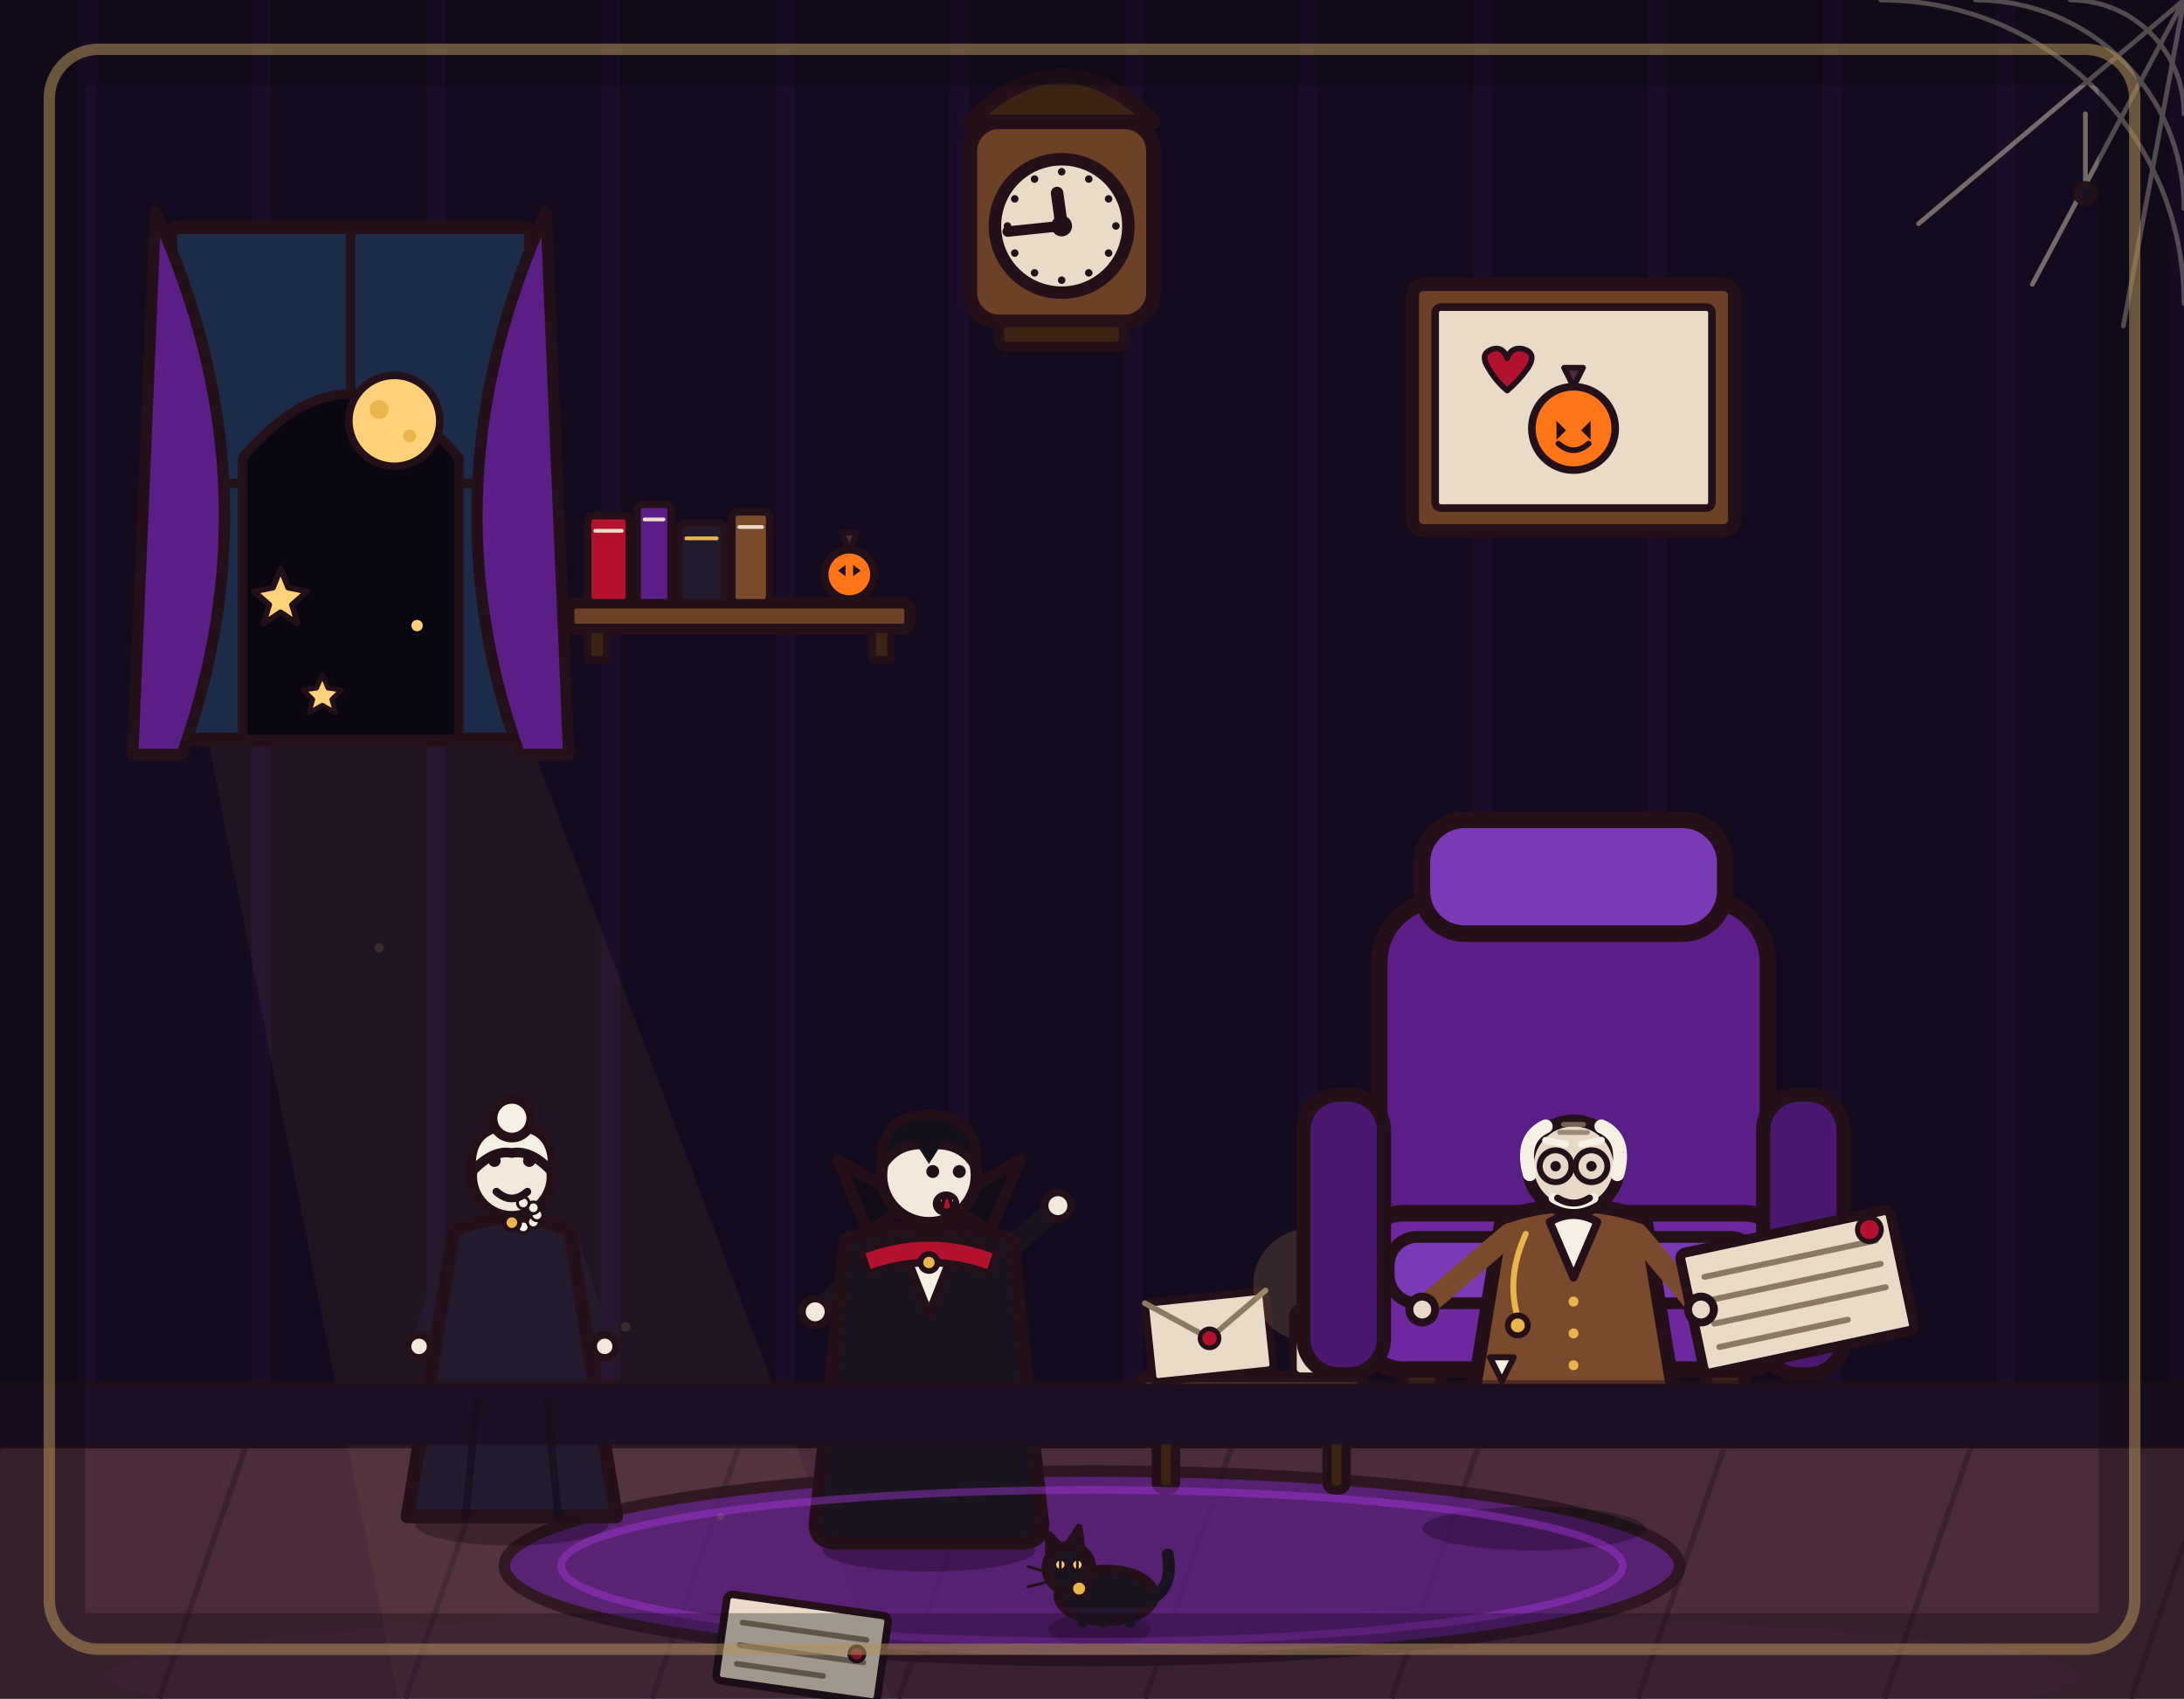
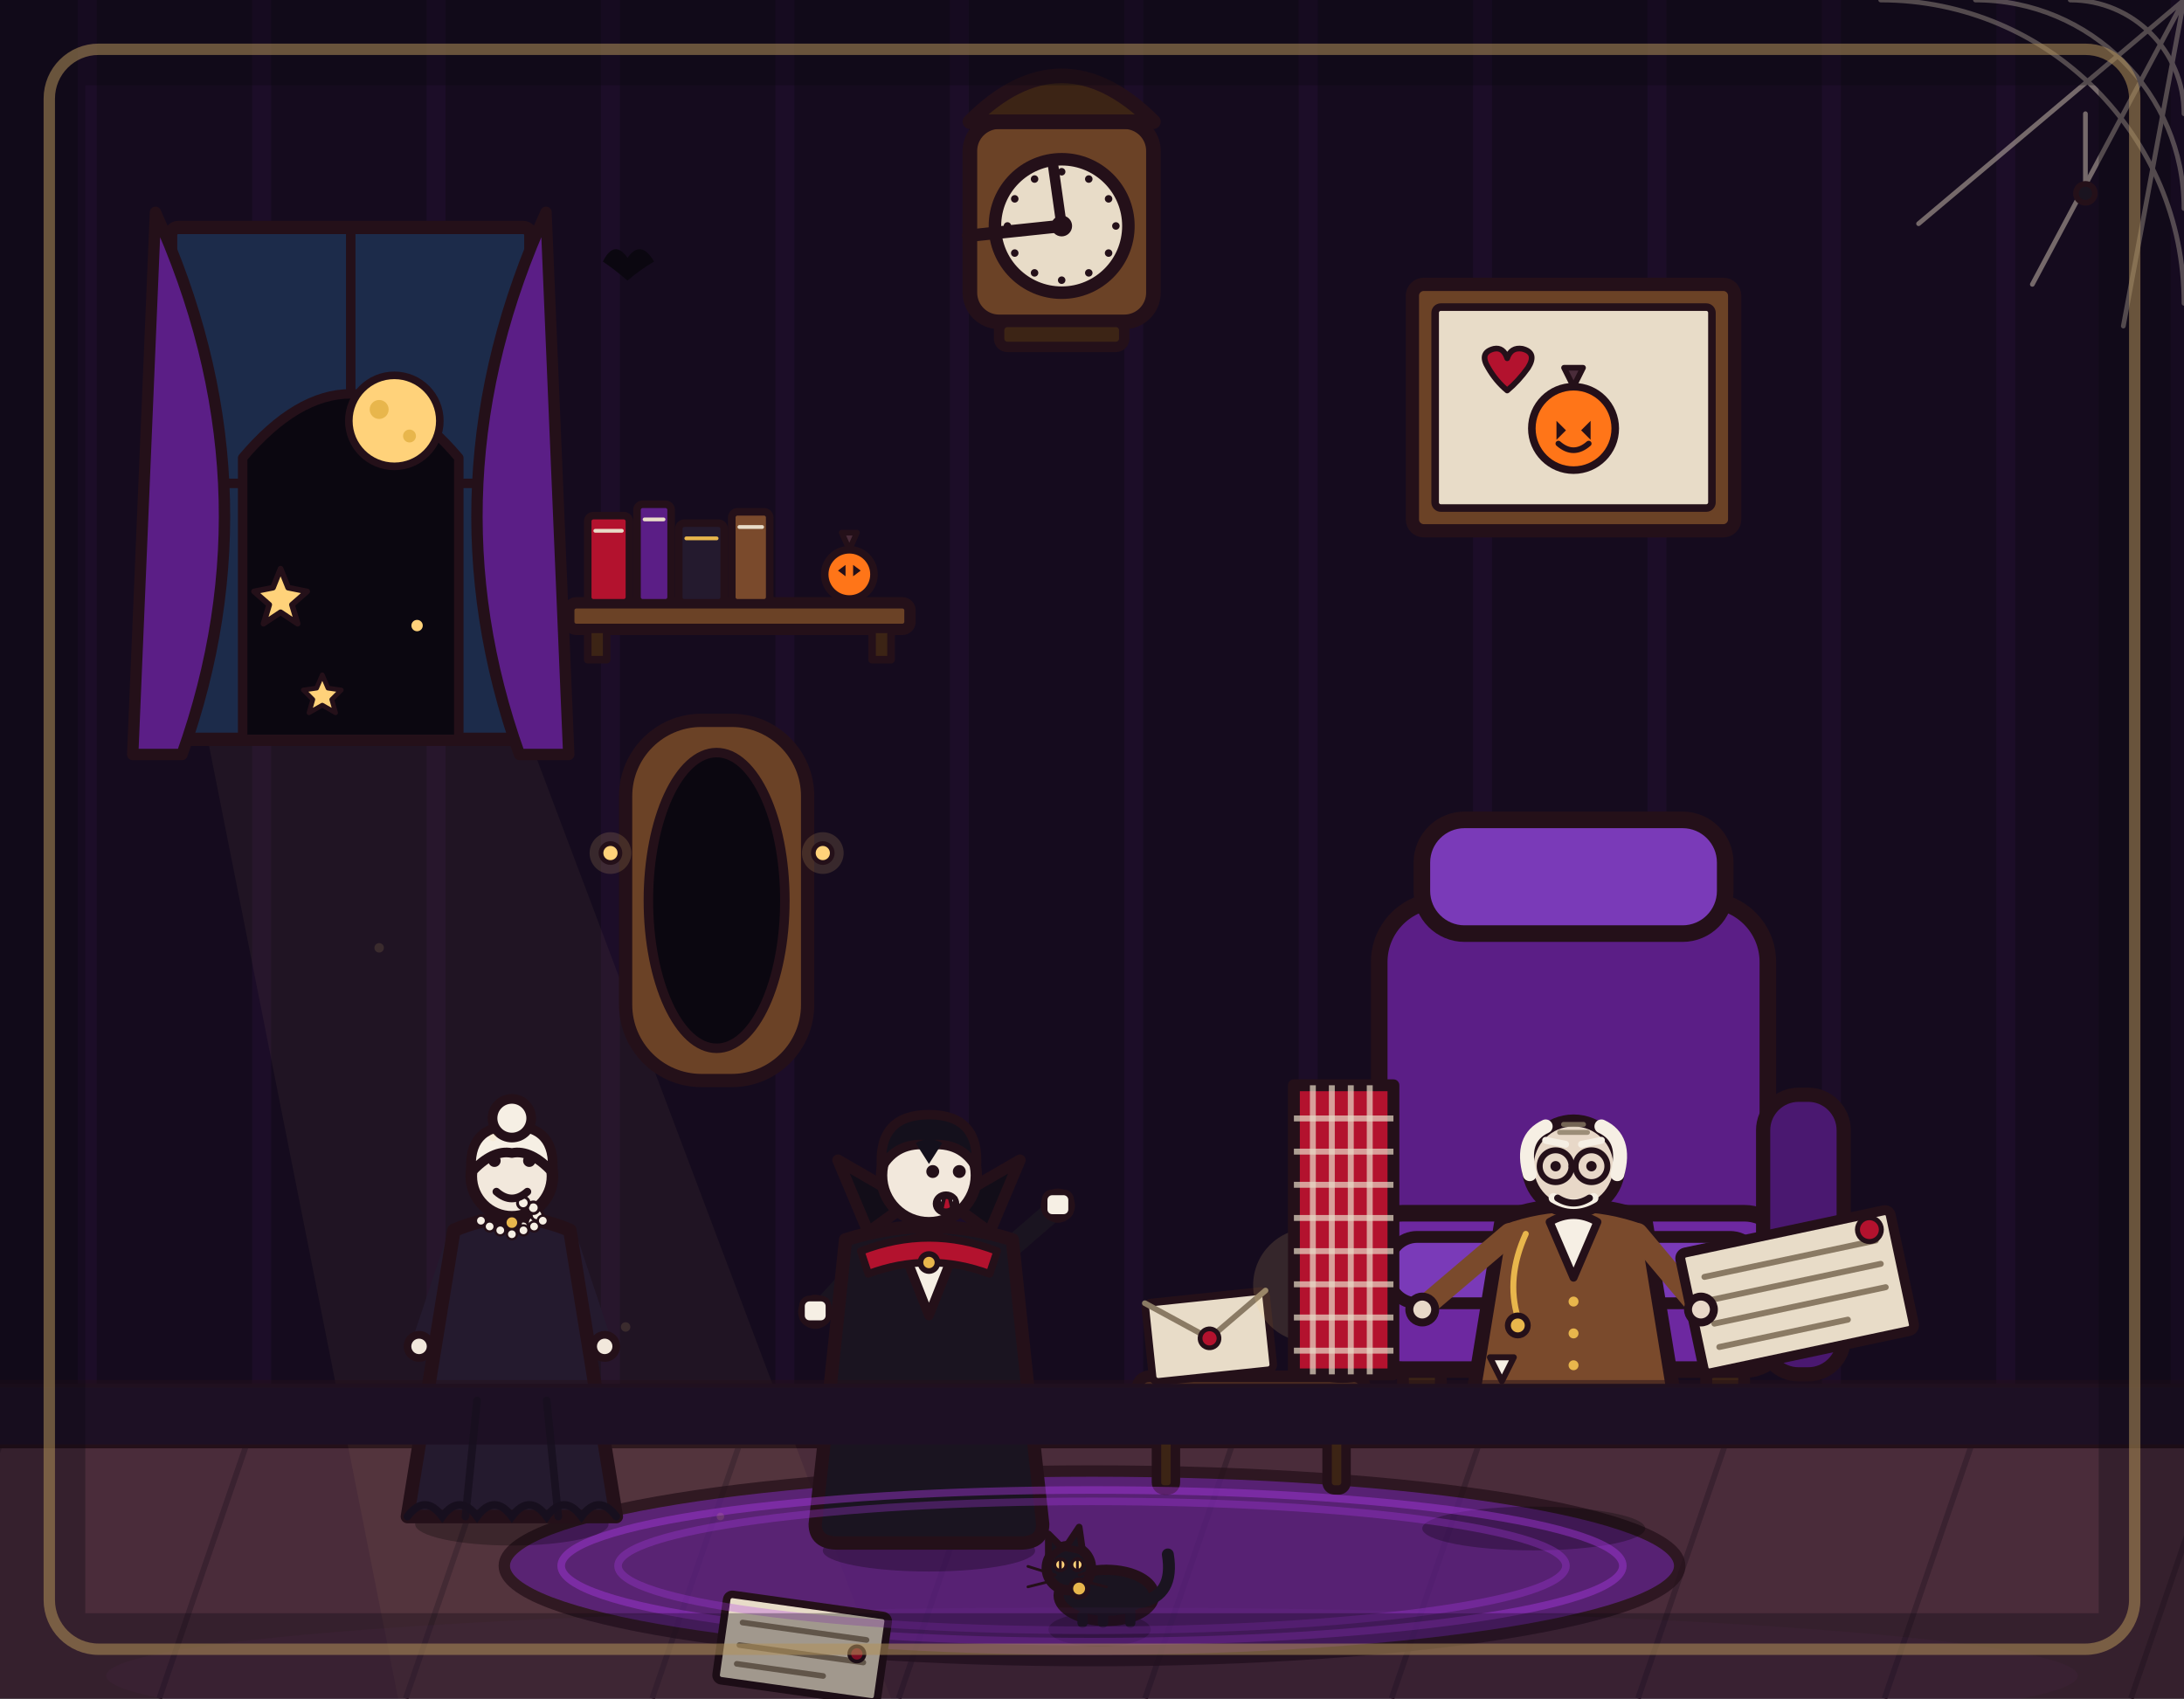
<svg xmlns="http://www.w3.org/2000/svg" viewBox="0 0 1152 896" width="1152" height="896">
  <rect x="0" y="0" width="1152" height="896" fill="#150b1e" />
  <path d="M46 0V762M138 0V762M230 0V762M322 0V762M414 0V762M506 0V762M598 0V762M690 0V762M782 0V762M874 0V762M966 0V762M1058 0V762M1150 0V762" stroke="#b03aeb" stroke-width="10" opacity=".05" fill="none" />
  <rect x="0" y="760" width="1152" height="136" fill="#4a2c3a" />
  <path d="M0 762 L-46 896M130 762 L84 896M260 762 L214 896M390 762 L344 896M520 762 L474 896M650 762 L604 896M780 762 L734 896M910 762 L864 896M1040 762 L994 896M1170 762 L1124 896" stroke="#3a2230" stroke-width="3" fill="none" />
  <line x1="0" y1="761" x2="1152" y2="761" stroke="#241019" stroke-width="6" stroke-linecap="round" />
  <polygon points="110,392 280,392 470,896 210,896" fill="#ffd27a" opacity=".05" />
  <g>
    <rect x="90" y="120" width="190" height="270" rx="4" fill="#1c2b4a" stroke="#241019" stroke-width="7" stroke-linejoin="round" stroke-linecap="round" />
    <line x1="185" y1="120" x2="185" y2="390" stroke="#241019" stroke-width="5" stroke-linecap="round" />
    <line x1="90" y1="255" x2="280" y2="255" stroke="#241019" stroke-width="5" stroke-linecap="round" />
    <path d="M82 112 Q147 255 96 398 L70 398 Z" fill="#5b1e86" stroke="#241019" stroke-width="6" stroke-linejoin="round" stroke-linecap="round" />
    <path d="M288 112 Q223 255 274 398 L300 398 Z" fill="#5b1e86" stroke="#241019" stroke-width="6" stroke-linejoin="round" stroke-linecap="round" />
    <path d="M128 390 L128 241.5 Q185 174 242 241.5 L242 390 Z" fill="#0b0710" stroke="#241019" stroke-width="5" stroke-linejoin="round" stroke-linecap="round" />
    <circle cx="208" cy="222" r="24" fill="#ffd27a" stroke="#241019" stroke-width="4" stroke-linejoin="round" stroke-linecap="round" />
    <circle cx="200" cy="216" r="5" fill="#e8b64c" stroke="none" />
    <circle cx="216" cy="230" r="3.4" fill="#e8b64c" stroke="none" />
    <path d="M148 300 L152 310 L162 312 L154 319 L157 329 L148 323 L139 329 L142 319 L134 312 L144 310 Z" fill="#ffd27a" stroke="#241019" stroke-width="3" stroke-linejoin="round" stroke-linecap="round" />
    <circle cx="220" cy="330" r="3" fill="#ffd27a" stroke="none" />
    <path d="M170 356 L173 363 L180 364 L175 369 L177 376 L170 372 L163 376 L165 369 L160 364 L167 363 Z" fill="#ffd27a" stroke="#241019" stroke-width="2.5" stroke-linejoin="round" stroke-linecap="round" />
  </g>
  <g stroke="#e8dcc8" stroke-width="2.5" opacity=".45" fill="none" stroke-linecap="round">
    <path d="M1152 0 L1012 118 M1152 0 L1072 150 M1152 0 L1120 172" />
    <path d="M1092 0 A60 60 0 0 1 1152 60 M1042 0 A110 110 0 0 1 1152 110 M992 0 A160 160 0 0 1 1152 160" />
    <line x1="1100" y1="60" x2="1100" y2="96" />
  </g>
  <circle cx="1100" cy="102" r="5" fill="#1a1420" stroke="#241019" stroke-width="3" stroke-linejoin="round" />
  <g transform="translate(560 150) scale(1.1)">
    <rect x="-44" y="-78" width="88" height="96" rx="14" fill="#6b4226" stroke="#241019" stroke-width="7" stroke-linejoin="round" stroke-linecap="round" />
    <path d="M-44 -78 Q0 -122 44 -78 Z" fill="#3c2415" stroke="#241019" stroke-width="7" stroke-linejoin="round" stroke-linecap="round" />
    <circle cx="0" cy="-28" r="32" fill="#e8dcc8" stroke="#241019" stroke-width="6" stroke-linejoin="round" stroke-linecap="round" />
-     <line x1="0" y1="-28" x2="-25.9" y2="-25.3" stroke="#241019" stroke-width="5" stroke-linecap="round" />
-     <line x1="0" y1="-28" x2="-2.2" y2="-43.8" stroke="#241019" stroke-width="6" stroke-linecap="round" />
+     <line x1="0" y1="-28" x2="-4.2" y2="-57.7" stroke="#241019" stroke-width="5" stroke-linecap="round" />
+     <line x1="0" y1="-28" x2="-44.8" y2="-23.3" stroke="#241019" stroke-width="6" stroke-linecap="round" />
    <circle cx="0" cy="-28" r="4" fill="#241019" stroke="#241019" stroke-width="2" stroke-linejoin="round" stroke-linecap="round" />
    <circle cx="0" cy="-54" r="1.8" fill="#241019" />
    <circle cx="13" cy="-50.5" r="1.8" fill="#241019" />
    <circle cx="22.5" cy="-41" r="1.8" fill="#241019" />
    <circle cx="26" cy="-28" r="1.8" fill="#241019" />
    <circle cx="22.5" cy="-15" r="1.8" fill="#241019" />
    <circle cx="13" cy="-5.5" r="1.8" fill="#241019" />
    <circle cx="0" cy="-2" r="1.8" fill="#241019" />
    <circle cx="-13" cy="-5.5" r="1.8" fill="#241019" />
    <circle cx="-22.5" cy="-15" r="1.8" fill="#241019" />
    <circle cx="-26" cy="-28" r="1.8" fill="#241019" />
    <circle cx="-22.5" cy="-41" r="1.8" fill="#241019" />
    <circle cx="-13" cy="-50.5" r="1.8" fill="#241019" />
    <rect x="-30" y="18" width="60" height="12" rx="4" fill="#3c2415" stroke="#241019" stroke-width="5" stroke-linejoin="round" stroke-linecap="round" />
  </g>
  <g transform="translate(745 150)">
    <rect x="0" y="0" width="170" height="130" rx="6" fill="#6b4226" stroke="#241019" stroke-width="7" stroke-linejoin="round" stroke-linecap="round" />
    <rect x="12" y="12" width="146" height="106" rx="3" fill="#e8dcc8" stroke="#241019" stroke-width="4" stroke-linejoin="round" stroke-linecap="round" />
    <circle cx="85" cy="76" r="22" fill="#ff7518" stroke="#241019" stroke-width="4" stroke-linejoin="round" stroke-linecap="round" />
    <path d="M85 54 L90 44 L80 44 Z" fill="#4a2c3a" stroke="#241019" stroke-width="3" stroke-linejoin="round" stroke-linecap="round" />
    <path d="M76 72 L81 77 L76 82 Z M94 72 L89 77 L94 82 Z" fill="#241019" stroke="none" />
    <path d="M77 84 Q85 91 93 84" fill="none" stroke="#241019" stroke-width="3" stroke-linecap="round" />
    <path d="M40 44 Q35 36 43 34 Q48 33 50 39 Q52 33 58 34 Q66 36 61 44 Q56 51 50 56 Q44 51 40 44 Z" fill="#b3122e" stroke="#241019" stroke-width="3" stroke-linejoin="round" stroke-linecap="round" />
  </g>
  <ellipse cx="576" cy="826" rx="310" ry="50" fill="#5b1e86" stroke="#241019" stroke-width="6" stroke-linejoin="round" stroke-linecap="round" opacity="0.75" />
  <g>
    <rect x="600" y="726" width="120" height="18" rx="6" fill="#6b4226" stroke="#241019" stroke-width="6" stroke-linejoin="round" stroke-linecap="round" />
    <rect x="610" y="744" width="10" height="42" rx="4" fill="#3c2415" stroke="#241019" stroke-width="5" stroke-linejoin="round" stroke-linecap="round" />
    <rect x="700" y="744" width="10" height="42" rx="4" fill="#3c2415" stroke="#241019" stroke-width="5" stroke-linejoin="round" stroke-linecap="round" />
    <g transform="rotate(-6 638 706)">
      <rect x="606" y="684" width="64" height="42" rx="3" fill="#e8dcc8" stroke="#241019" stroke-width="4" stroke-linejoin="round" stroke-linecap="round" />
      <path d="M606 684 L638 706 L670 684" fill="none" stroke="#8a7a64" stroke-width="3" stroke-linecap="round" stroke-linejoin="round" />
      <circle cx="638" cy="706" r="5" fill="#b3122e" stroke="#241019" stroke-width="2.5" stroke-linejoin="round" stroke-linecap="round" />
    </g>
    <circle cx="691" cy="678" r="30" fill="#ffd27a" opacity=".14" stroke="none" />
    <rect x="682" y="690" width="18" height="36" rx="4" fill="#e8dcc8" stroke="#241019" stroke-width="4" stroke-linejoin="round" stroke-linecap="round" />
    <line x1="691" y1="690" x2="691" y2="683" stroke="#241019" stroke-width="3" stroke-linecap="round" />
    <path d="M691 683 Q685 673 691 663 Q697 673 691 683 Z" fill="#ff7518" stroke="#241019" stroke-width="3" stroke-linejoin="round" stroke-linecap="round" />
    <path d="M691 677 Q688 671 691 667 Q694 671 691 677 Z" fill="#ffd27a" stroke="none" />
+     <ellipse cx="708" cy="724" rx="13" ry="4" fill="#e8dcc8" stroke="#241019" stroke-width="3" stroke-linejoin="round" />
+     <rect x="701" y="706" width="14" height="18" rx="3" fill="#e8dcc8" stroke="#241019" stroke-width="4" stroke-linejoin="round" />
+     <path d="M715 710 Q722 714 715 719" fill="none" stroke="#241019" stroke-width="3" stroke-linecap="round" />
+     <path d="M705 700 Q701 692 705 686 M710 700 Q706 690 710 684" fill="none" stroke="#e8dcc8" stroke-width="2.5" stroke-linecap="round" opacity=".6" />
  </g>
  <g transform="translate(830 790) scale(1.25)">
    <rect x="-72" y="-58" width="16" height="30" rx="4" fill="#3c2415" stroke="#241019" stroke-width="5" stroke-linejoin="round" stroke-linecap="round" />
    <rect x="56" y="-58" width="16" height="30" rx="4" fill="#3c2415" stroke="#241019" stroke-width="5" stroke-linejoin="round" stroke-linecap="round" />
    <rect x="-82" y="-252" width="164" height="150" rx="26" fill="#5b1e86" stroke="#241019" stroke-width="7" stroke-linejoin="round" stroke-linecap="round" />
    <rect x="-64" y="-286" width="128" height="48" rx="18" fill="#7a3ab8" stroke="#241019" stroke-width="7" stroke-linejoin="round" stroke-linecap="round" />
    <rect x="-90" y="-120" width="180" height="66" rx="18" fill="#6d28a0" stroke="#241019" stroke-width="7" stroke-linejoin="round" stroke-linecap="round" />
    <rect x="-78" y="-110" width="156" height="28" rx="12" fill="#7a3ab8" stroke="#241019" stroke-width="5" stroke-linejoin="round" stroke-linecap="round" />
    <rect x="-114" y="-170" width="34" height="118" rx="15" fill="#4a1870" stroke="#241019" stroke-width="6" stroke-linejoin="round" stroke-linecap="round" />
    <rect x="80" y="-170" width="34" height="118" rx="15" fill="#4a1870" stroke="#241019" stroke-width="6" stroke-linejoin="round" stroke-linecap="round" />
+     <path d="M-118 -174 L-76 -174 L-76 -52 L-118 -52 Z" fill="#b3122e" stroke="#241019" stroke-width="5" stroke-linejoin="round" stroke-linecap="round" />
+     <path d="M-110 -174 L-110 -52 M-102 -174 L-102 -52 M-94 -174 L-94 -52 M-86 -174 L-86 -52" stroke="#e8dcc8" stroke-width="2.5" opacity=".7" fill="none" />
+     <path d="M-118 -160 L-76 -160 M-118 -146 L-76 -146 M-118 -132 L-76 -132 M-118 -118 L-76 -118 M-118 -104 L-76 -104 M-118 -90 L-76 -90 M-118 -76 L-76 -76 M-118 -62 L-76 -62" stroke="#e8dcc8" stroke-width="2.5" opacity=".7" fill="none" />
  </g>
  <g transform="translate(830 800) scale(1.05 1.05)">
    <ellipse cx="-20" cy="6" rx="56" ry="11" fill="#000000" opacity="0.28" stroke="none" />
    <path d="M-8 -70 L-62 -56" fill="none" stroke="#3a3542" stroke-width="15" stroke-linecap="round" stroke-linejoin="round" />
    <path d="M8 -66 L-44 -48" fill="none" stroke="#3a3542" stroke-width="15" stroke-linecap="round" stroke-linejoin="round" />
    <ellipse cx="-68" cy="-52" rx="14" ry="7" fill="#14101c" stroke="#241019" stroke-width="4" stroke-linejoin="round" stroke-linecap="round" />
    <ellipse cx="-50" cy="-44" rx="14" ry="7" fill="#14101c" stroke="#241019" stroke-width="4" stroke-linejoin="round" stroke-linecap="round" />
    <path d="M-36 -150 L-50 -64 Q-52 -56 -44 -54 L44 -54 Q52 -56 50 -64 L36 -150 Q0 -163 -36 -150 Z" fill="#7a4a2c" stroke="#241019" stroke-width="7" stroke-linejoin="round" stroke-linecap="round" />
    <path d="M-12 -148 L0 -120 L12 -148 Q0 -155 -12 -148 Z" fill="#f6efe4" stroke="#241019" stroke-width="4" stroke-linejoin="round" stroke-linecap="round" />
    <circle cx="0" cy="-108" r="2.5" fill="#e8b64c" stroke="none" />
    <circle cx="0" cy="-92" r="2.5" fill="#e8b64c" stroke="none" />
    <circle cx="0" cy="-76" r="2.5" fill="#e8b64c" stroke="none" />
    <path d="M-32 -142 L-72 -108" fill="none" stroke="#7a4a2c" stroke-width="11" stroke-linecap="round" stroke-linejoin="round" />
    <circle cx="-76" cy="-104" r="6.5" fill="#e8d8c8" stroke="#241019" stroke-width="4" stroke-linejoin="round" stroke-linecap="round" />
    <path d="M32 -142 L64 -104" fill="none" stroke="#7a4a2c" stroke-width="11" stroke-linecap="round" stroke-linejoin="round" />
    <g transform="translate(66 -100) rotate(-12)">
      <rect x="-6" y="-34" width="108" height="62" rx="3" fill="#e8dcc8" stroke="#241019" stroke-width="5" stroke-linejoin="round" stroke-linecap="round" />
      <line x1="4" y1="-20" x2="92" y2="-20" stroke="#8a7a64" stroke-width="3" stroke-linecap="round" />
      <line x1="4" y1="-8" x2="92" y2="-8" stroke="#8a7a64" stroke-width="3" stroke-linecap="round" />
      <line x1="4" y1="4" x2="92" y2="4" stroke="#8a7a64" stroke-width="3" stroke-linecap="round" />
      <line x1="4" y1="16" x2="70" y2="16" stroke="#8a7a64" stroke-width="3" stroke-linecap="round" />
      <circle cx="90" cy="-26" r="6" fill="#b3122e" stroke="#241019" stroke-width="2.5" stroke-linejoin="round" stroke-linecap="round" />
    </g>
    <circle cx="64" cy="-104" r="6.5" fill="#e8d8c8" stroke="#241019" stroke-width="4" stroke-linejoin="round" stroke-linecap="round" />
    <circle cx="0" cy="-176" r="23" fill="#e8d8c8" stroke="#241019" stroke-width="6" stroke-linejoin="round" stroke-linecap="round" />
    <path d="M-22 -172 Q-27 -190 -14 -196" fill="none" stroke="#f6efe4" stroke-width="7" stroke-linecap="round" />
    <path d="M22 -172 Q27 -190 14 -196" fill="none" stroke="#f6efe4" stroke-width="7" stroke-linecap="round" />
    <circle cx="-9" cy="-176" r="8" fill="none" stroke="#241019" stroke-width="3" stroke-linejoin="round" />
    <circle cx="9" cy="-176" r="8" fill="none" stroke="#241019" stroke-width="3" stroke-linejoin="round" />
    <line x1="-1" y1="-176" x2="1" y2="-176" stroke="#241019" stroke-width="3" stroke-linecap="round" />
    <circle cx="-9" cy="-176" r="2.6" fill="#241019" stroke="none" />
    <circle cx="9" cy="-176" r="2.6" fill="#241019" stroke="none" />
    <path d="M-14 -189 L-4 -187 M4 -187 L14 -189" fill="none" stroke="#f6efe4" stroke-width="3.5" stroke-linecap="round" />
    <path d="M-7 -193 L7 -193 M-5 -197 L5 -197" fill="none" stroke="#8a7a64" stroke-width="2.5" stroke-linecap="round" opacity=".8" />
    <path d="M-10 -160 Q0 -154 10 -160" fill="none" stroke="#f6efe4" stroke-width="5" stroke-linecap="round" />
    <path d="M-8 -160 Q0 -155 8 -160" fill="none" stroke="#241019" stroke-width="3.5" stroke-linecap="round" />
  </g>
  <g transform="translate(490 812)">
    <ellipse cx="0" cy="6" rx="56" ry="11" fill="#000000" opacity="0.28" stroke="none" />
    <path d="M-12 -62 L-16 -6" fill="none" stroke="#241a2e" stroke-width="15" stroke-linecap="round" stroke-linejoin="round" />
    <path d="M12 -62 L16 -6" fill="none" stroke="#241a2e" stroke-width="15" stroke-linecap="round" stroke-linejoin="round" />
    <ellipse cx="-18" cy="-4" rx="15" ry="7" fill="#14101c" stroke="#241019" stroke-width="4" stroke-linejoin="round" stroke-linecap="round" />
    <ellipse cx="18" cy="-4" rx="15" ry="7" fill="#14101c" stroke="#241019" stroke-width="4" stroke-linejoin="round" stroke-linecap="round" />
    <path d="M-34 -146 L-56 -122" fill="none" stroke="#1a1420" stroke-width="11" stroke-linecap="round" stroke-linejoin="round" />
    <circle cx="-60" cy="-120" r="7" fill="#f2e8dc" stroke="#241019" stroke-width="4" stroke-linejoin="round" stroke-linecap="round" />
    <path d="M34 -146 L64 -172" fill="none" stroke="#1a1420" stroke-width="11" stroke-linecap="round" stroke-linejoin="round" />
    <circle cx="68" cy="-176" r="7" fill="#f2e8dc" stroke="#241019" stroke-width="4" stroke-linejoin="round" stroke-linecap="round" />
    <path d="M-44 -158 Q-52 -80 -60 -8 Q-60 2 -48 2 L48 2 Q60 2 60 -8 Q52 -80 44 -158 Q0 -172 -44 -158 Z" fill="#1a1420" stroke="#241019" stroke-width="7" stroke-linejoin="round" stroke-linecap="round" />
    <path d="M-32 -162 L-48 -200 L-10 -178 Z" fill="#120d18" stroke="#241019" stroke-width="6" stroke-linejoin="round" stroke-linecap="round" />
    <path d="M32 -162 L48 -200 L10 -178 Z" fill="#120d18" stroke="#241019" stroke-width="6" stroke-linejoin="round" stroke-linecap="round" />
    <path d="M-15 -156 L0 -118 L15 -156 Q0 -163 -15 -156 Z" fill="#f6efe4" stroke="#241019" stroke-width="5" stroke-linejoin="round" stroke-linecap="round" />
    <circle cx="0" cy="-192" r="25" fill="#f2e8dc" stroke="#241019" stroke-width="6" stroke-linejoin="round" stroke-linecap="round" />
    <path d="M-25 -196 Q-27 -224 0 -224 Q27 -224 25 -196 Q17 -210 0 -208 Q-17 -210 -25 -196 Z" fill="#14101c" stroke="#241019" stroke-width="5" stroke-linejoin="round" stroke-linecap="round" />
    <path d="M-7 -209 L0 -198 L7 -209 Q0 -213 -7 -209 Z" fill="#14101c" stroke="none" />
    <circle cx="2" cy="-194" r="3.4" fill="#241019" stroke="none" />
    <circle cx="16" cy="-194" r="3.4" fill="#241019" stroke="none" />
    <ellipse cx="9" cy="-177" rx="5" ry="4.5" fill="#b3122e" stroke="#241019" stroke-width="4" stroke-linejoin="round" stroke-linecap="round" />
    <path d="M5 -180 L8 -180 L6.5 -173.5 Z" fill="#ffffff" stroke="#241019" stroke-width="2" stroke-linejoin="round" stroke-linecap="round" />
    <path d="M11 -180 L14 -180 L12.5 -173.5 Z" fill="#ffffff" stroke="#241019" stroke-width="2" stroke-linejoin="round" stroke-linecap="round" />
  </g>
  <g transform="translate(270 800) scale(1.02 1.02)">
    <ellipse cx="0" cy="4" rx="50" ry="11" fill="#000000" opacity="0.28" stroke="none" />
    <path d="M-30 -140 L-46 -92" fill="none" stroke="#241a2e" stroke-width="10" stroke-linecap="round" stroke-linejoin="round" />
    <circle cx="-48" cy="-88" r="6" fill="#f2e8dc" stroke="#241019" stroke-width="4" stroke-linejoin="round" stroke-linecap="round" />
    <path d="M30 -140 L46 -92" fill="none" stroke="#241a2e" stroke-width="10" stroke-linecap="round" stroke-linejoin="round" />
    <circle cx="48" cy="-88" r="6" fill="#f2e8dc" stroke="#241019" stroke-width="4" stroke-linejoin="round" stroke-linecap="round" />
    <path d="M-30 -148 L-54 0 L54 0 L30 -148 Q0 -161 -30 -148 Z" fill="#241a2e" stroke="#241019" stroke-width="7" stroke-linejoin="round" stroke-linecap="round" />
    <circle cx="0" cy="-176" r="21" fill="#f2e8dc" stroke="#241019" stroke-width="6" stroke-linejoin="round" stroke-linecap="round" />
    <path d="M-21 -178 Q-23 -202 0 -202 Q23 -202 21 -178 Q10 -190 0 -188 Q-10 -190 -21 -178 Z" fill="#f6efe4" stroke="#241019" stroke-width="5" stroke-linejoin="round" stroke-linecap="round" />
    <circle cx="0" cy="-206" r="10" fill="#f6efe4" stroke="#241019" stroke-width="5" stroke-linejoin="round" stroke-linecap="round" />
    <circle cx="5.9" cy="-149.8" r="3" fill="#f6efe4" stroke="#241019" stroke-width="1.5" stroke-linejoin="round" stroke-linecap="round" />
    <circle cx="11.1" cy="-152.3" r="3" fill="#f6efe4" stroke="#241019" stroke-width="1.5" stroke-linejoin="round" stroke-linecap="round" />
    <circle cx="13" cy="-156" r="3" fill="#f6efe4" stroke="#241019" stroke-width="1.5" stroke-linejoin="round" stroke-linecap="round" />
    <circle cx="11.1" cy="-159.7" r="3" fill="#f6efe4" stroke="#241019" stroke-width="1.5" stroke-linejoin="round" stroke-linecap="round" />
    <circle cx="5.9" cy="-162.2" r="3" fill="#f6efe4" stroke="#241019" stroke-width="1.5" stroke-linejoin="round" stroke-linecap="round" />
    <circle cx="-9" cy="-184" r="3.2" fill="#241019" stroke="none" />
    <circle cx="9" cy="-184" r="3.2" fill="#241019" stroke="none" />
    <path d="M-8 -168 Q0 -161 8 -168" fill="none" stroke="#241019" stroke-width="4" stroke-linecap="round" stroke-linejoin="round" />
  </g>
  <g transform="translate(580 856) scale(-0.9 0.9)">
    <ellipse cx="0" cy="4" rx="30" ry="10" fill="#000000" opacity="0.25" stroke="none" />
    <ellipse cx="-4" cy="-16" rx="28" ry="15" fill="#1a1420" stroke="#241019" stroke-width="6" stroke-linejoin="round" stroke-linecap="round" />
    <circle cx="18" cy="-32" r="13" fill="#1a1420" stroke="#241019" stroke-width="6" stroke-linejoin="round" stroke-linecap="round" />
    <path d="M10 -42 L12 -56 L20 -44 Z" fill="#1a1420" stroke="#241019" stroke-width="4" stroke-linejoin="round" stroke-linecap="round" />
    <path d="M22 -44 L30 -52 L30 -38 Z" fill="#1a1420" stroke="#241019" stroke-width="4" stroke-linejoin="round" stroke-linecap="round" />
    <path d="M-24 -12 Q-44 -16 -40 -40" fill="none" stroke="#1a1420" stroke-width="7" stroke-linecap="round" stroke-linejoin="round" />
    <line x1="-18" y1="-6" x2="-18" y2="0" stroke="#1a1420" stroke-width="6" stroke-linecap="round" />
    <line x1="-2" y1="-4" x2="-2" y2="0" stroke="#1a1420" stroke-width="6" stroke-linecap="round" />
    <line x1="10" y1="-4" x2="10" y2="0" stroke="#1a1420" stroke-width="6" stroke-linecap="round" />
    <circle cx="13" cy="-34" r="3.4" fill="#ffd27a" stroke="#241019" stroke-width="2" stroke-linejoin="round" stroke-linecap="round" />
    <circle cx="23" cy="-34" r="3.4" fill="#ffd27a" stroke="#241019" stroke-width="2" stroke-linejoin="round" stroke-linecap="round" />
    <line x1="13" y1="-37" x2="13" y2="-31" stroke="#241019" stroke-width="1.6" stroke-linecap="round" />
    <line x1="23" y1="-37" x2="23" y2="-31" stroke="#241019" stroke-width="1.6" stroke-linecap="round" />
    <circle cx="12" cy="-20" r="5" fill="#e8b64c" stroke="#241019" stroke-width="3" stroke-linejoin="round" stroke-linecap="round" />
  </g>
  <rect x="0" y="730" width="1152" height="32" fill="#1d1024" />
  <line x1="0" y1="730" x2="1152" y2="730" stroke="#241019" stroke-width="4" opacity=".5" />
  <g>
    <rect x="300" y="318" width="180" height="14" rx="4" fill="#6b4226" stroke="#241019" stroke-width="6" stroke-linejoin="round" stroke-linecap="round" />
    <rect x="310" y="332" width="10" height="16" fill="#3c2415" stroke="#241019" stroke-width="4" stroke-linejoin="round" />
    <rect x="460" y="332" width="10" height="16" fill="#3c2415" stroke="#241019" stroke-width="4" stroke-linejoin="round" />
    <rect x="310" y="272" width="22" height="46" rx="3" fill="#b3122e" stroke="#241019" stroke-width="4" stroke-linejoin="round" />
    <line x1="314" y1="280" x2="328" y2="280" stroke="#e8dcc8" stroke-width="2" stroke-linecap="round" />
    <rect x="336" y="266" width="18" height="52" rx="3" fill="#5b1e86" stroke="#241019" stroke-width="4" stroke-linejoin="round" />
    <line x1="340" y1="274" x2="350" y2="274" stroke="#e8dcc8" stroke-width="2" stroke-linecap="round" />
    <rect x="358" y="276" width="24" height="42" rx="3" fill="#241a2e" stroke="#241019" stroke-width="4" stroke-linejoin="round" />
    <line x1="362" y1="284" x2="378" y2="284" stroke="#e8b64c" stroke-width="2" stroke-linecap="round" />
    <rect x="386" y="270" width="20" height="48" rx="3" fill="#7a4a2c" stroke="#241019" stroke-width="4" stroke-linejoin="round" />
    <line x1="390" y1="278" x2="402" y2="278" stroke="#e8dcc8" stroke-width="2" stroke-linecap="round" />
    <circle cx="448" cy="303" r="13" fill="#ff7518" stroke="#241019" stroke-width="4" stroke-linejoin="round" stroke-linecap="round" />
    <path d="M448 290 L452 281 L444 281 Z" fill="#4a2c3a" stroke="#241019" stroke-width="3" stroke-linejoin="round" stroke-linecap="round" />
    <path d="M442 301 L446 298 L446 304 Z M454 301 L450 298 L450 304 Z" fill="#241019" stroke="none" />
  </g>
  <ellipse cx="576" cy="826" rx="280" ry="40" fill="none" stroke="#b03aeb" stroke-width="4" opacity=".4" />
  <ellipse cx="576" cy="884" rx="520" ry="36" fill="#b03aeb" opacity=".05" stroke="none" />
  <g fill="#ffd27a" opacity=".12">
    <circle cx="200" cy="500" r="2.5" />
    <circle cx="260" cy="600" r="2" />
    <circle cx="330" cy="700" r="2.5" />
    <circle cx="380" cy="800" r="2" />
  </g>
  <g transform="rotate(8 420 870)">
    <rect x="380" y="846" width="86" height="46" rx="3" fill="#e8dcc8" stroke="#241019" stroke-width="4" stroke-linejoin="round" stroke-linecap="round" />
    <line x1="390" y1="860" x2="456" y2="860" stroke="#8a7a64" stroke-width="3" stroke-linecap="round" />
    <line x1="390" y1="872" x2="456" y2="872" stroke="#8a7a64" stroke-width="3" stroke-linecap="round" />
    <line x1="390" y1="882" x2="436" y2="882" stroke="#8a7a64" stroke-width="3" stroke-linecap="round" />
    <circle cx="452" cy="868" r="4" fill="#b3122e" stroke="#241019" stroke-width="2" stroke-linejoin="round" />
  </g>
  <g transform="translate(490 812)">
    <path d="M-36 -152 Q0 -166 36 -152 L32 -140 Q0 -152 -32 -140 Z" fill="#b3122e" stroke="#241019" stroke-width="4" stroke-linejoin="round" stroke-linecap="round" />
    <circle cx="0" cy="-146" r="4.5" fill="#e8b64c" stroke="#241019" stroke-width="3" />
+     <rect x="-67" y="-127" width="14" height="13" rx="4" fill="#f6efe4" stroke="#241019" stroke-width="3" stroke-linejoin="round" />
+     <rect x="61" y="-183" width="14" height="13" rx="4" fill="#f6efe4" stroke="#241019" stroke-width="3" stroke-linejoin="round" />
  </g>
  <g transform="translate(270 800) scale(1.02 1.02)">
    <circle cx="0" cy="-152" r="4" fill="#e8b64c" stroke="#241019" stroke-width="2.5" />
    <path d="M-18 -60 L-24 0 M18 -60 L24 0" fill="none" stroke="#170f1e" stroke-width="4" stroke-linecap="round" opacity=".8" />
+     <g fill="#f6efe4" stroke="#241019" stroke-width="1.2">
+       <circle cx="0" cy="-146" r="2.6" />
+       <circle cx="-6" cy="-148" r="2.6" />
+       <circle cx="6" cy="-148" r="2.6" />
+       <circle cx="-11.5" cy="-150" r="2.6" />
+       <circle cx="11.5" cy="-150" r="2.6" />
+       <circle cx="-16" cy="-153" r="2.6" />
+       <circle cx="16" cy="-153" r="2.6" />
+     </g>
+     <path d="M-54 0 Q-45 -12 -36 0 Q-27 -12 -18 0 Q-9 -12 0 0 Q9 -12 18 0 Q27 -12 36 0 Q45 -12 54 0" fill="none" stroke="#170f1e" stroke-width="4" stroke-linecap="round" />
  </g>
  <g transform="translate(830 800) scale(1.05 1.05)">
    <path d="M-24 -142 Q-34 -120 -28 -100" fill="none" stroke="#e8b64c" stroke-width="3" stroke-linecap="round" />
    <circle cx="-28" cy="-96" r="5" fill="#e8b64c" stroke="#241019" stroke-width="3" />
    <path d="M-42 -80 L-30 -80 L-36 -68 Z" fill="#f6efe4" stroke="#241019" stroke-width="3" stroke-linejoin="round" />
  </g>
  <g transform="translate(580 856) scale(-0.9 0.9)">
    <g stroke="#241019" stroke-width="1.6" stroke-linecap="round">
      <line x1="12" y1="-28" x2="-4" y2="-33" />
      <line x1="12" y1="-25" x2="-4" y2="-21" />
      <line x1="26" y1="-28" x2="42" y2="-33" />
      <line x1="26" y1="-25" x2="42" y2="-21" />
    </g>
  </g>
+   <g>
+     <rect x="330" y="380" width="96" height="190" rx="40" fill="#6b4226" stroke="#241019" stroke-width="7" stroke-linejoin="round" stroke-linecap="round" />
+     <ellipse cx="378" cy="475" rx="36" ry="78" fill="#0b0710" stroke="#241019" stroke-width="5" stroke-linejoin="round" />
+     <circle cx="322" cy="450" r="11" fill="#ffd27a" opacity=".15" stroke="none" />
+     <circle cx="434" cy="450" r="11" fill="#ffd27a" opacity=".15" stroke="none" />
+     <circle cx="322" cy="450" r="5" fill="#ffd27a" stroke="#241019" stroke-width="2.5" />
+     <circle cx="434" cy="450" r="5" fill="#ffd27a" stroke="#241019" stroke-width="2.5" />
+   </g>
+   <path d="M318 138 Q324 126 331 136 Q338 126 345 138 Q338 142 331 148 Q324 142 318 138 Z" fill="#0b0710" />
+   <ellipse cx="576" cy="826" rx="250" ry="34" fill="none" stroke="#b03aeb" stroke-width="4" opacity=".3" />
  <rect x="26" y="26" width="1100" height="844" rx="26" fill="none" stroke="#ffd27a" stroke-width="6" opacity="0.55" />
  <rect x="0" y="0" width="1152" height="896" fill="none" stroke="#0b0710" stroke-width="90" opacity="0.32" />
</svg>
